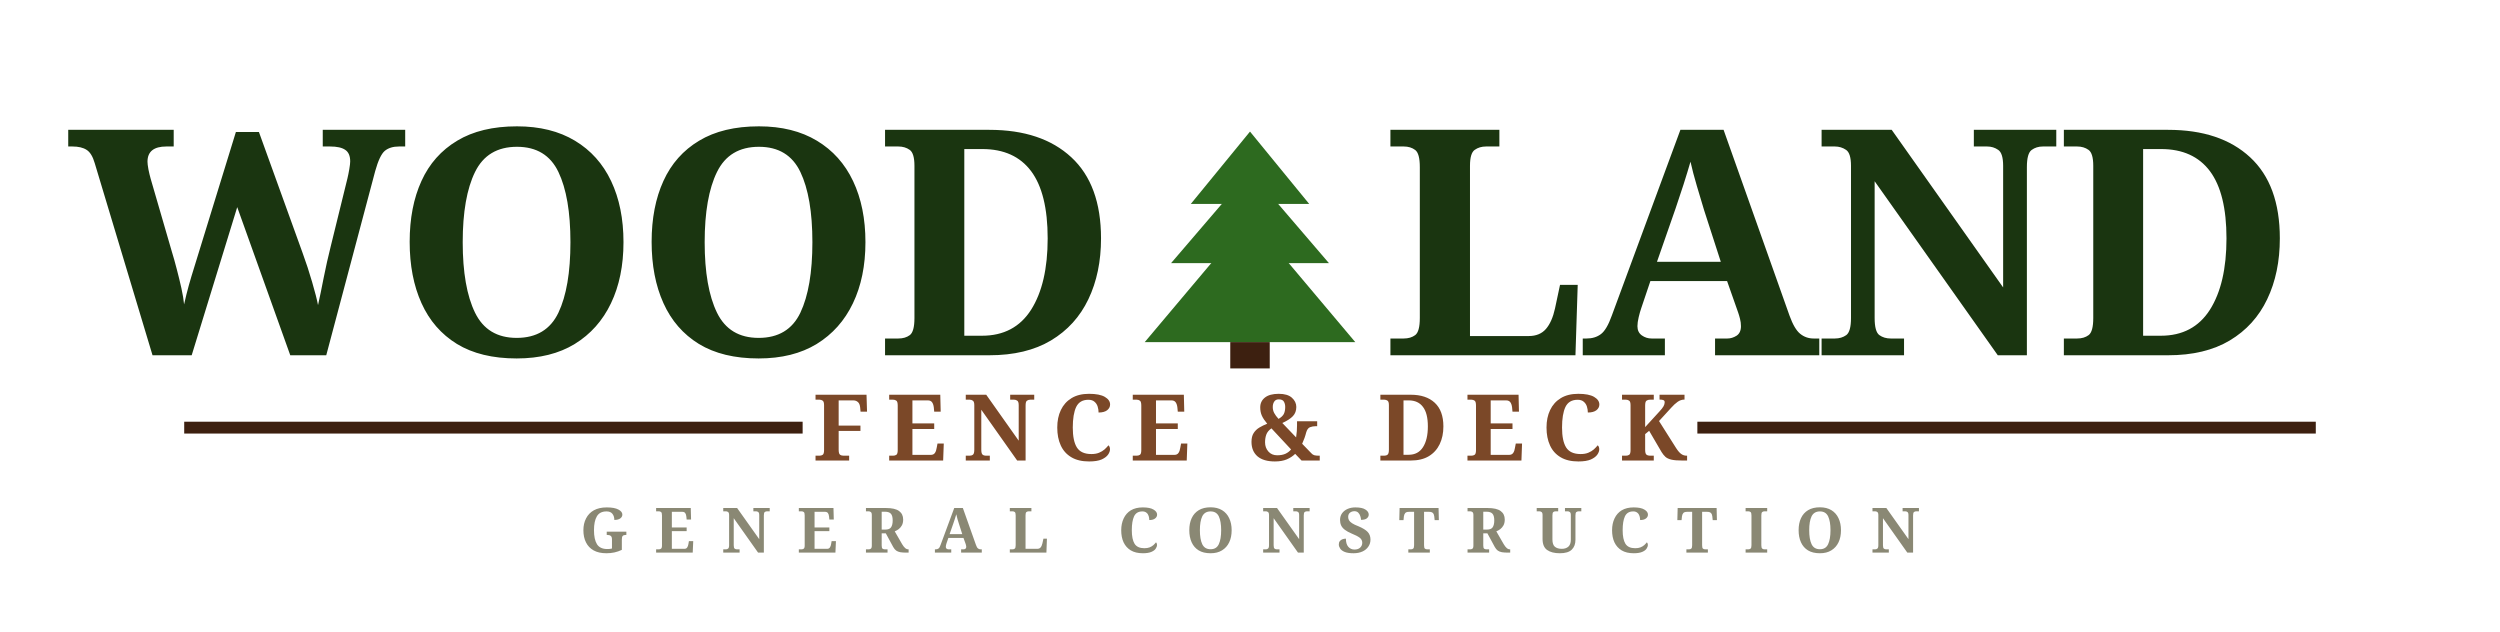
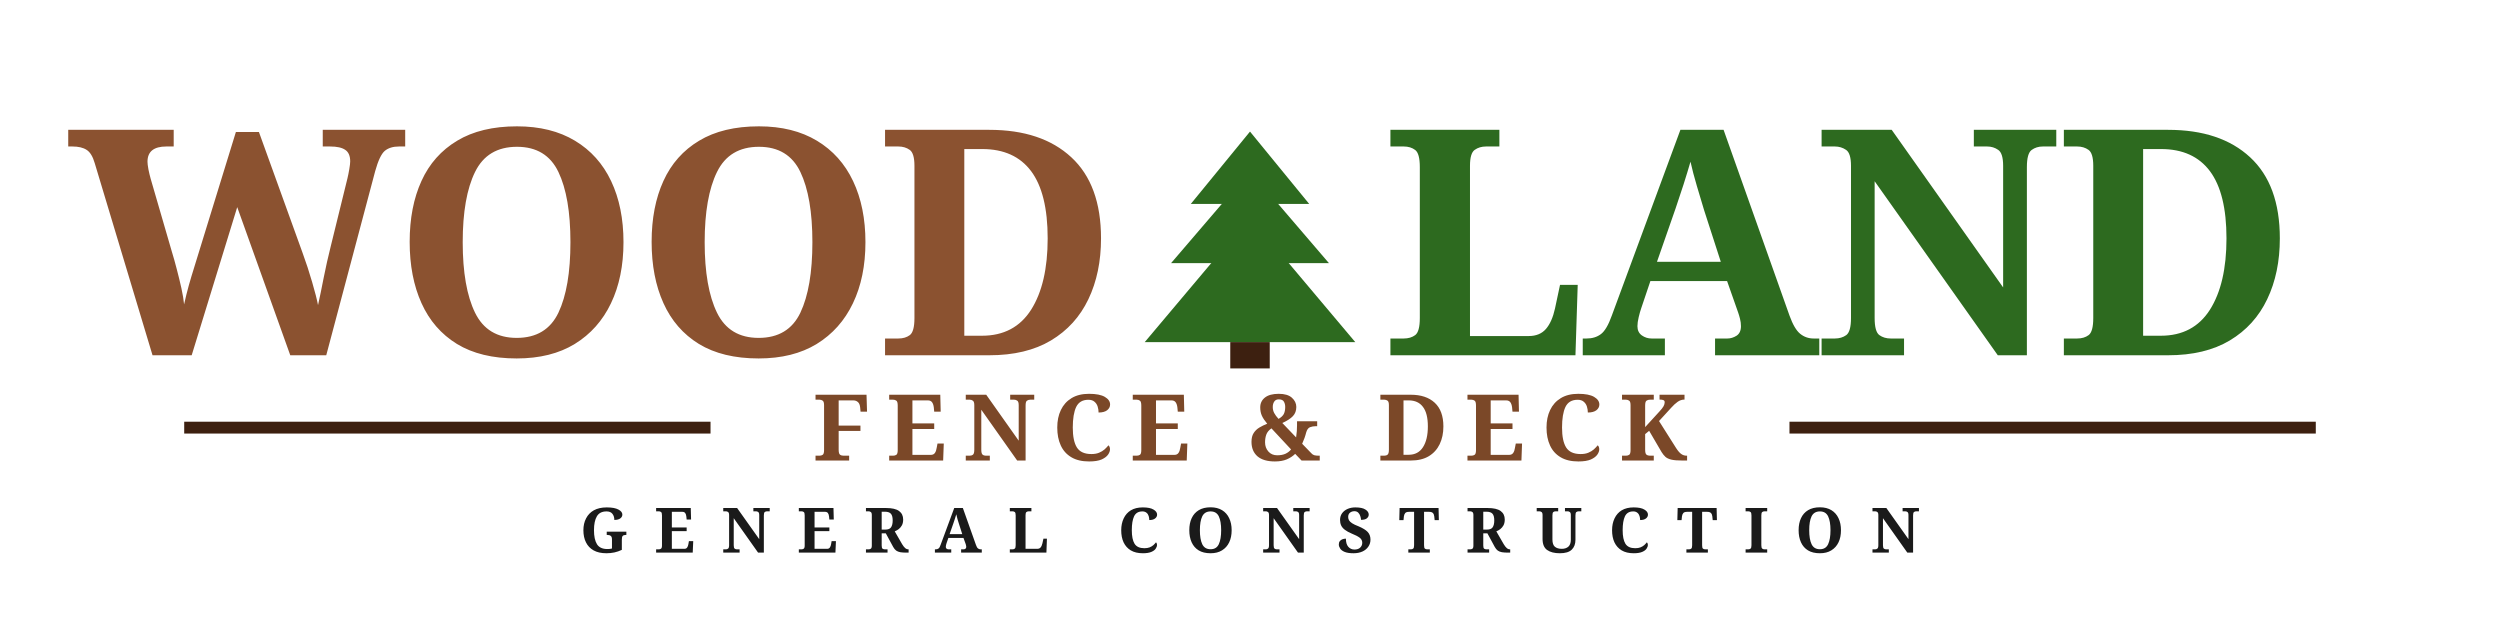
<svg xmlns="http://www.w3.org/2000/svg" viewBox="0 0 380 96" width="380" height="96">
  <defs>
    <style>
-       .lm { font-family: Georgia, serif; font-weight: 700; font-size: 48px; fill: #1A3510; letter-spacing: -1px; }
+       .lm-wood { font-family: Georgia, serif; font-weight: 700; font-size: 48px; fill: #8B5230; letter-spacing: -1px; }
+       .lm-land { font-family: Georgia, serif; font-weight: 700; font-size: 48px; fill: #2D6A1F; letter-spacing: -1px; }
      .ls { font-family: Georgia, serif; font-weight: 700; font-size: 14px; fill: #7B4828; letter-spacing: 2.5px; }
-       .lt { font-family: Georgia, serif; font-weight: 600; font-size: 9.5px; fill: #8A8874; letter-spacing: 4px; }
+       .lt { font-family: Georgia, serif; font-weight: 600; font-size: 9.5px; fill: #1A1A1A; letter-spacing: 4px; }
    </style>
  </defs>
-   <text x="170" y="54" text-anchor="end" class="lm">WOOD</text>
+   <text x="170" y="54" text-anchor="end" class="lm-wood">WOOD</text>
  <g transform="translate(178, 20)">
    <polygon points="12,0  3,11  21,11" fill="#2D6A1F" />
    <polygon points="12,6  0,20  24,20" fill="#2D6A1F" />
    <polygon points="12,13 -4,32 28,32" fill="#2D6A1F" />
    <rect x="9" y="32" width="6" height="4" fill="#3D2010" />
  </g>
-   <text x="210" y="54" text-anchor="start" class="lm">LAND</text>
-   <line x1="28" y1="65" x2="122" y2="65" stroke="#3D2010" stroke-width="1.8" />
+   <text x="210" y="54" text-anchor="start" class="lm-land">LAND</text>
+   <line x1="28" y1="65" x2="108" y2="65" stroke="#3D2010" stroke-width="1.8" />
  <text x="190" y="70" text-anchor="middle" class="ls">FENCE &amp; DECK</text>
-   <line x1="258" y1="65" x2="352" y2="65" stroke="#3D2010" stroke-width="1.8" />
+   <line x1="272" y1="65" x2="352" y2="65" stroke="#3D2010" stroke-width="1.8" />
  <text x="190" y="84" text-anchor="middle" class="lt">GENERAL CONSTRUCTION</text>
</svg>
